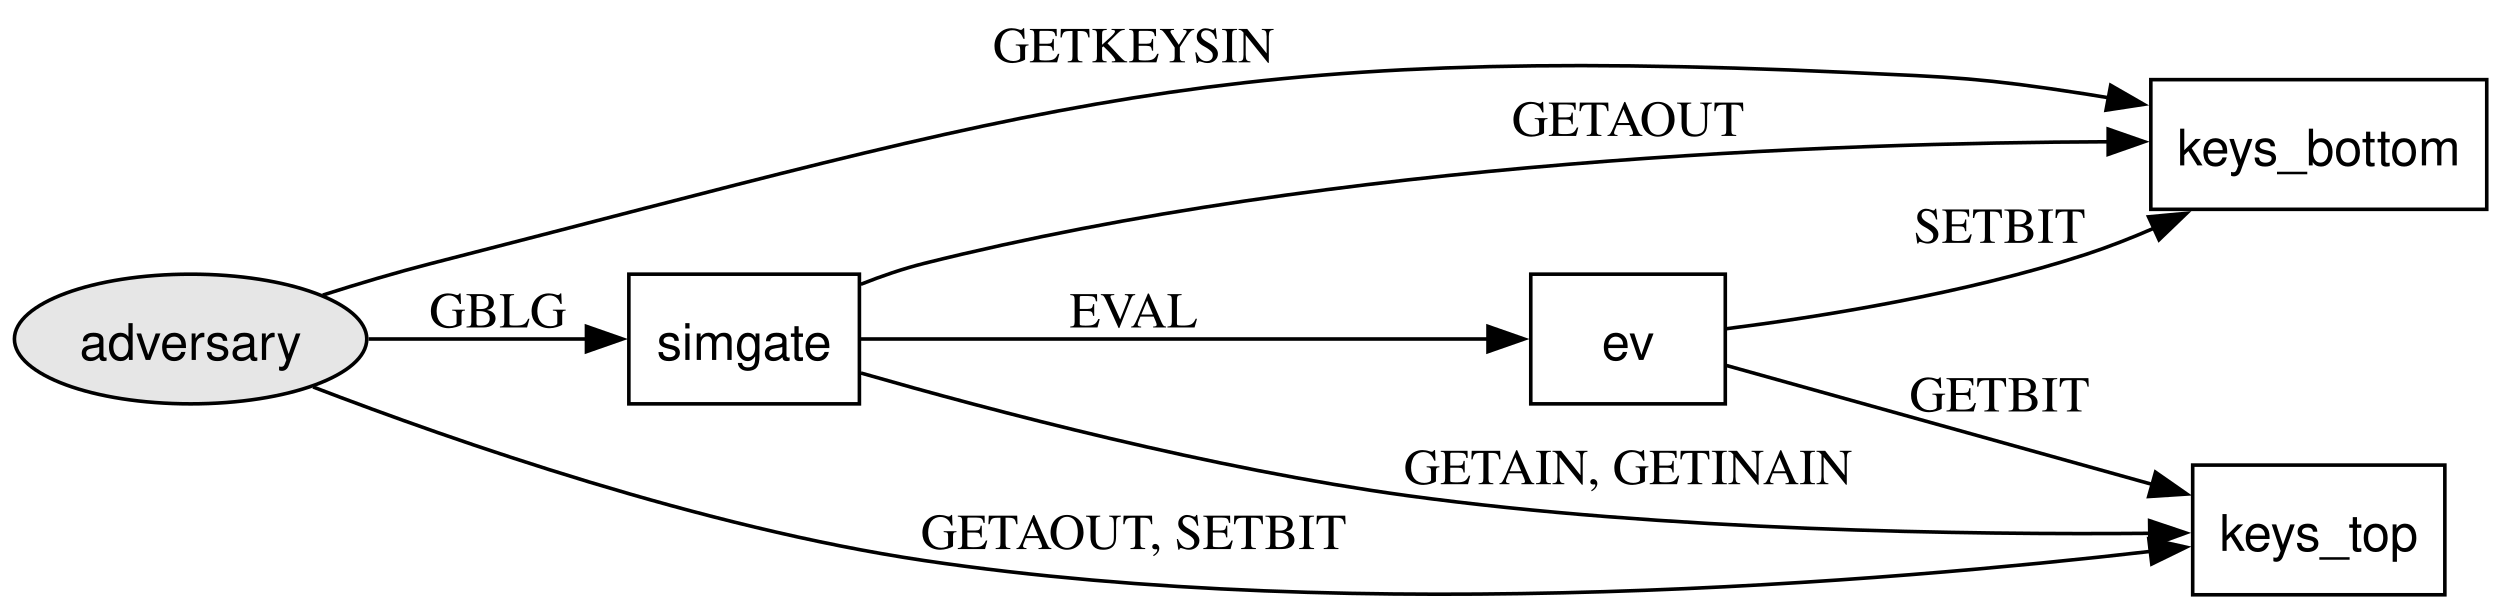
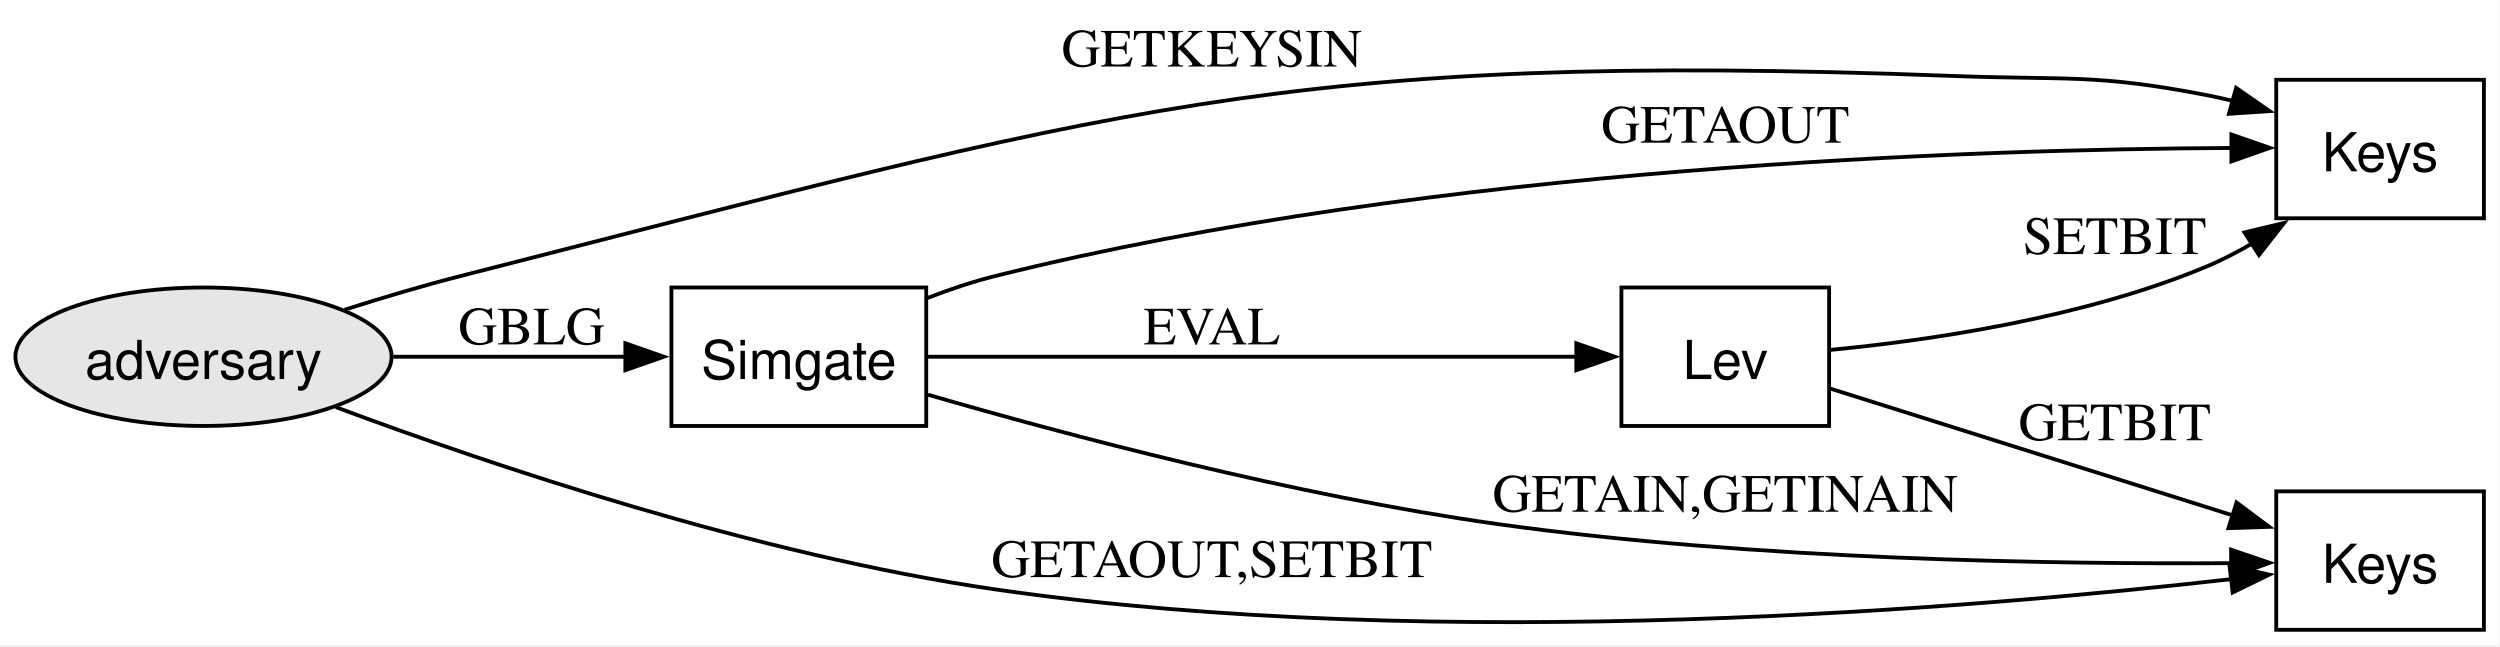
- <svg xmlns="http://www.w3.org/2000/svg" width="694pt" height="169pt" viewBox="0.00 0.00 694.00 169.00">
-   <g id="graph0" class="graph" transform="scale(1 1) rotate(0) translate(4 165.28)">
-     <polygon fill="white" stroke="none" points="-4,4 -4,-165.28 690.32,-165.28 690.32,4 -4,4" />
+ <svg xmlns="http://www.w3.org/2000/svg" width="650pt" height="168pt" viewBox="0.00 0.00 650.00 168.00">
+   <g id="graph0" class="graph" transform="scale(1 1) rotate(0) translate(4 163.75)">
+     <polygon fill="white" stroke="none" points="-4,4 -4,-163.75 645.82,-163.75 645.82,4 -4,4" />
    <g id="node1" class="node">
-       <ellipse fill="#e6e6e6" stroke="black" cx="48.91" cy="-71.17" rx="48.91" ry="18" />
-       <text xml:space="preserve" text-anchor="middle" x="48.91" y="-65.37" font-family="Helvetica,sans-Serif" font-size="14.00">adversary</text>
+       <ellipse fill="#e6e6e6" stroke="black" cx="48.91" cy="-71" rx="48.91" ry="18" />
+       <text xml:space="preserve" text-anchor="middle" x="48.91" y="-65.2" font-family="Helvetica,sans-Serif" font-size="14.00">adversary</text>
    </g>
    <g id="node3" class="node">
-       <polygon fill="none" stroke="black" points="686.32,-143.17 593.07,-143.17 593.07,-107.17 686.32,-107.17 686.32,-143.17" />
-       <text xml:space="preserve" text-anchor="middle" x="639.69" y="-119.37" font-family="Helvetica,sans-Serif" font-size="14.00">keys_bottom</text>
+       <polygon fill="none" stroke="black" points="641.82,-143 587.82,-143 587.82,-107 641.82,-107 641.82,-143" />
+       <text xml:space="preserve" text-anchor="middle" x="614.82" y="-119.2" font-family="Helvetica,sans-Serif" font-size="14.00">Keys</text>
    </g>
    <g id="edge3" class="edge">
-       <path fill="none" stroke="black" d="M85.61,-83.37C95.34,-86.47 105.93,-89.64 115.82,-92.17 286.66,-135.94 332.89,-153.17 509.07,-145.17 538.49,-143.84 545.96,-143.68 575.07,-139.17 577.11,-138.86 579.2,-138.51 581.3,-138.15" />
-       <polygon fill="black" stroke="black" points="581.93,-141.59 591.11,-136.31 580.64,-134.71 581.93,-141.59" />
-       <text xml:space="preserve" text-anchor="middle" x="310.69" y="-147.98" font-family="Times,serif" font-size="14.00">GETKEYSIN</text>
+       <path fill="none" stroke="black" d="M85.6,-83.22C95.34,-86.32 105.92,-89.48 115.82,-92 284.41,-134.97 329.95,-150.58 503.82,-144 533.21,-142.89 540.94,-144.61 569.82,-139 572,-138.58 574.23,-138.08 576.46,-137.53" />
+       <polygon fill="black" stroke="black" points="577.39,-140.91 586.09,-134.86 575.52,-134.16 577.39,-140.91" />
+       <text xml:space="preserve" text-anchor="middle" x="311.07" y="-146.45" font-family="Times,serif" font-size="14.00">GETKEYSIN</text>
    </g>
    <g id="node4" class="node">
-       <polygon fill="none" stroke="black" points="674.69,-36.17 604.69,-36.17 604.69,-0.17 674.69,-0.17 674.69,-36.17" />
-       <text xml:space="preserve" text-anchor="middle" x="639.69" y="-12.37" font-family="Helvetica,sans-Serif" font-size="14.00">keys_top</text>
+       <polygon fill="none" stroke="black" points="641.82,-36 587.82,-36 587.82,0 641.82,0 641.82,-36" />
+       <text xml:space="preserve" text-anchor="middle" x="614.82" y="-12.2" font-family="Helvetica,sans-Serif" font-size="14.00">Keys</text>
    </g>
    <g id="edge1" class="edge">
-       <path fill="none" stroke="black" d="M82.92,-57.85C122.47,-42.68 191.1,-18.79 252.57,-9.67 374.45,8.41 520.32,-3.85 592.93,-12.21" />
-       <polygon fill="black" stroke="black" points="592.51,-15.68 602.86,-13.38 593.34,-8.73 592.51,-15.68" />
-       <text xml:space="preserve" text-anchor="middle" x="310.69" y="-12.87" font-family="Times,serif" font-size="14.00">GETAOUT, SETBIT</text>
+       <path fill="none" stroke="black" d="M83.32,-57.89C123.35,-42.96 192.77,-19.47 254.82,-10.5 370.98,6.29 510.47,-5.67 576.13,-13.18" />
+       <polygon fill="black" stroke="black" points="575.67,-16.65 586.01,-14.34 576.49,-9.7 575.67,-16.65" />
+       <text xml:space="preserve" text-anchor="middle" x="311.07" y="-13.7" font-family="Times,serif" font-size="14.00">GETAOUT,SETBIT</text>
    </g>
    <g id="node5" class="node">
-       <polygon fill="none" stroke="black" points="234.57,-89.17 170.57,-89.17 170.57,-53.17 234.57,-53.17 234.57,-89.17" />
-       <text xml:space="preserve" text-anchor="middle" x="202.57" y="-65.37" font-family="Helvetica,sans-Serif" font-size="14.00">simgate</text>
+       <polygon fill="none" stroke="black" points="236.82,-89 170.57,-89 170.57,-53 236.82,-53 236.82,-89" />
+       <text xml:space="preserve" text-anchor="middle" x="203.69" y="-65.2" font-family="Helvetica,sans-Serif" font-size="14.00">Simgate</text>
    </g>
    <g id="edge2" class="edge">
-       <path fill="none" stroke="black" d="M98.31,-71.17C117.84,-71.17 140.17,-71.17 159.06,-71.17" />
-       <polygon fill="black" stroke="black" points="158.8,-74.67 168.8,-71.17 158.8,-67.67 158.8,-74.67" />
-       <text xml:space="preserve" text-anchor="middle" x="134.19" y="-74.37" font-family="Times,serif" font-size="14.00">GBLG</text>
+       <path fill="none" stroke="black" d="M98.25,-71C117.65,-71 139.86,-71 158.79,-71" />
+       <polygon fill="black" stroke="black" points="158.59,-74.5 168.59,-71 158.59,-67.5 158.59,-74.5" />
+       <text xml:space="preserve" text-anchor="middle" x="134.19" y="-74.2" font-family="Times,serif" font-size="14.00">GBLG</text>
    </g>
    <g id="node2" class="node">
-       <polygon fill="none" stroke="black" points="474.94,-89.17 420.94,-89.17 420.94,-53.17 474.94,-53.17 474.94,-89.17" />
-       <text xml:space="preserve" text-anchor="middle" x="447.94" y="-65.37" font-family="Helvetica,sans-Serif" font-size="14.00">ev</text>
+       <polygon fill="none" stroke="black" points="471.57,-89 417.57,-89 417.57,-53 471.57,-53 471.57,-89" />
+       <text xml:space="preserve" text-anchor="middle" x="444.57" y="-65.2" font-family="Helvetica,sans-Serif" font-size="14.00">Lev</text>
    </g>
    <g id="edge8" class="edge">
-       <path fill="none" stroke="black" d="M475.04,-74C500.9,-77.28 541.4,-83.68 575.07,-94.67 581.33,-96.72 587.78,-99.25 594.04,-101.98" />
-       <polygon fill="black" stroke="black" points="592.44,-105.09 602.99,-106.07 595.35,-98.73 592.44,-105.09" />
-       <text xml:space="preserve" text-anchor="middle" x="551.07" y="-97.87" font-family="Times,serif" font-size="14.00">SETBIT</text>
+       <path fill="none" stroke="black" d="M471.7,-72.76C497.49,-75.22 537.62,-81.02 569.82,-94.5 573.73,-96.14 577.65,-98.17 581.45,-100.39" />
+       <polygon fill="black" stroke="black" points="579.55,-103.33 589.86,-105.78 583.33,-97.44 579.55,-103.33" />
+       <text xml:space="preserve" text-anchor="middle" x="545.82" y="-97.7" font-family="Times,serif" font-size="14.00">SETBIT</text>
    </g>
    <g id="edge7" class="edge">
-       <path fill="none" stroke="black" d="M475.33,-63.8C505.87,-55.27 556.7,-41.07 593.56,-30.78" />
-       <polygon fill="black" stroke="black" points="594.37,-34.19 603.06,-28.13 592.48,-27.45 594.37,-34.19" />
-       <text xml:space="preserve" text-anchor="middle" x="551.07" y="-51.05" font-family="Times,serif" font-size="14.00">GETBIT</text>
+       <path fill="none" stroke="black" d="M471.86,-62.72C500.05,-53.84 545.04,-39.67 576.8,-29.66" />
+       <polygon fill="black" stroke="black" points="577.5,-33.11 585.99,-26.77 575.4,-26.43 577.5,-33.11" />
+       <text xml:space="preserve" text-anchor="middle" x="545.82" y="-49.29" font-family="Times,serif" font-size="14.00">GETBIT</text>
    </g>
    <g id="edge5" class="edge">
-       <path fill="none" stroke="black" d="M234.89,-71.17C279.5,-71.17 361.26,-71.17 409.17,-71.17" />
-       <polygon fill="black" stroke="black" points="409.07,-74.67 419.07,-71.17 409.07,-67.67 409.07,-74.67" />
-       <text xml:space="preserve" text-anchor="middle" x="310.69" y="-74.37" font-family="Times,serif" font-size="14.00">EVAL</text>
+       <path fill="none" stroke="black" d="M236.91,-71C280.84,-71 359.39,-71 405.96,-71" />
+       <polygon fill="black" stroke="black" points="405.84,-74.5 415.84,-71 405.84,-67.5 405.84,-74.5" />
+       <text xml:space="preserve" text-anchor="middle" x="311.07" y="-74.2" font-family="Times,serif" font-size="14.00">EVAL</text>
    </g>
    <g id="edge6" class="edge">
-       <path fill="none" stroke="black" d="M234.95,-86.36C240.7,-88.64 246.73,-90.71 252.57,-92.17 366.8,-120.74 505.31,-125.67 581.51,-125.93" />
-       <polygon fill="black" stroke="black" points="581.23,-129.43 591.23,-125.94 581.23,-122.43 581.23,-129.43" />
-       <text xml:space="preserve" text-anchor="middle" x="447.94" y="-127.54" font-family="Times,serif" font-size="14.00">GETAOUT</text>
+       <path fill="none" stroke="black" d="M237.1,-86.26C242.89,-88.5 248.96,-90.54 254.82,-92 369.45,-120.56 510.2,-124.95 576.24,-125.28" />
+       <polygon fill="black" stroke="black" points="576.16,-128.78 586.17,-125.3 576.17,-121.78 576.16,-128.78" />
+       <text xml:space="preserve" text-anchor="middle" x="444.57" y="-126.65" font-family="Times,serif" font-size="14.00">GETAOUT</text>
    </g>
    <g id="edge4" class="edge">
-       <path fill="none" stroke="black" d="M234.99,-61.73C271.21,-51.31 332.71,-35.04 386.82,-27.67 458.42,-17.92 542.45,-16.8 593.08,-17.23" />
-       <polygon fill="black" stroke="black" points="592.73,-20.72 602.77,-17.34 592.81,-13.72 592.73,-20.72" />
-       <text xml:space="preserve" text-anchor="middle" x="447.94" y="-30.87" font-family="Times,serif" font-size="14.00">GETAIN, GETINAIN</text>
+       <path fill="none" stroke="black" d="M237.28,-61.12C273.17,-50.71 332.77,-34.85 385.32,-27.5 452.09,-18.16 530.83,-17.03 576.27,-17.33" />
+       <polygon fill="black" stroke="black" points="576.08,-20.83 586.11,-17.42 576.14,-13.83 576.08,-20.83" />
+       <text xml:space="preserve" text-anchor="middle" x="444.57" y="-30.7" font-family="Times,serif" font-size="14.00">GETAIN,GETINAIN</text>
    </g>
  </g>
</svg>
